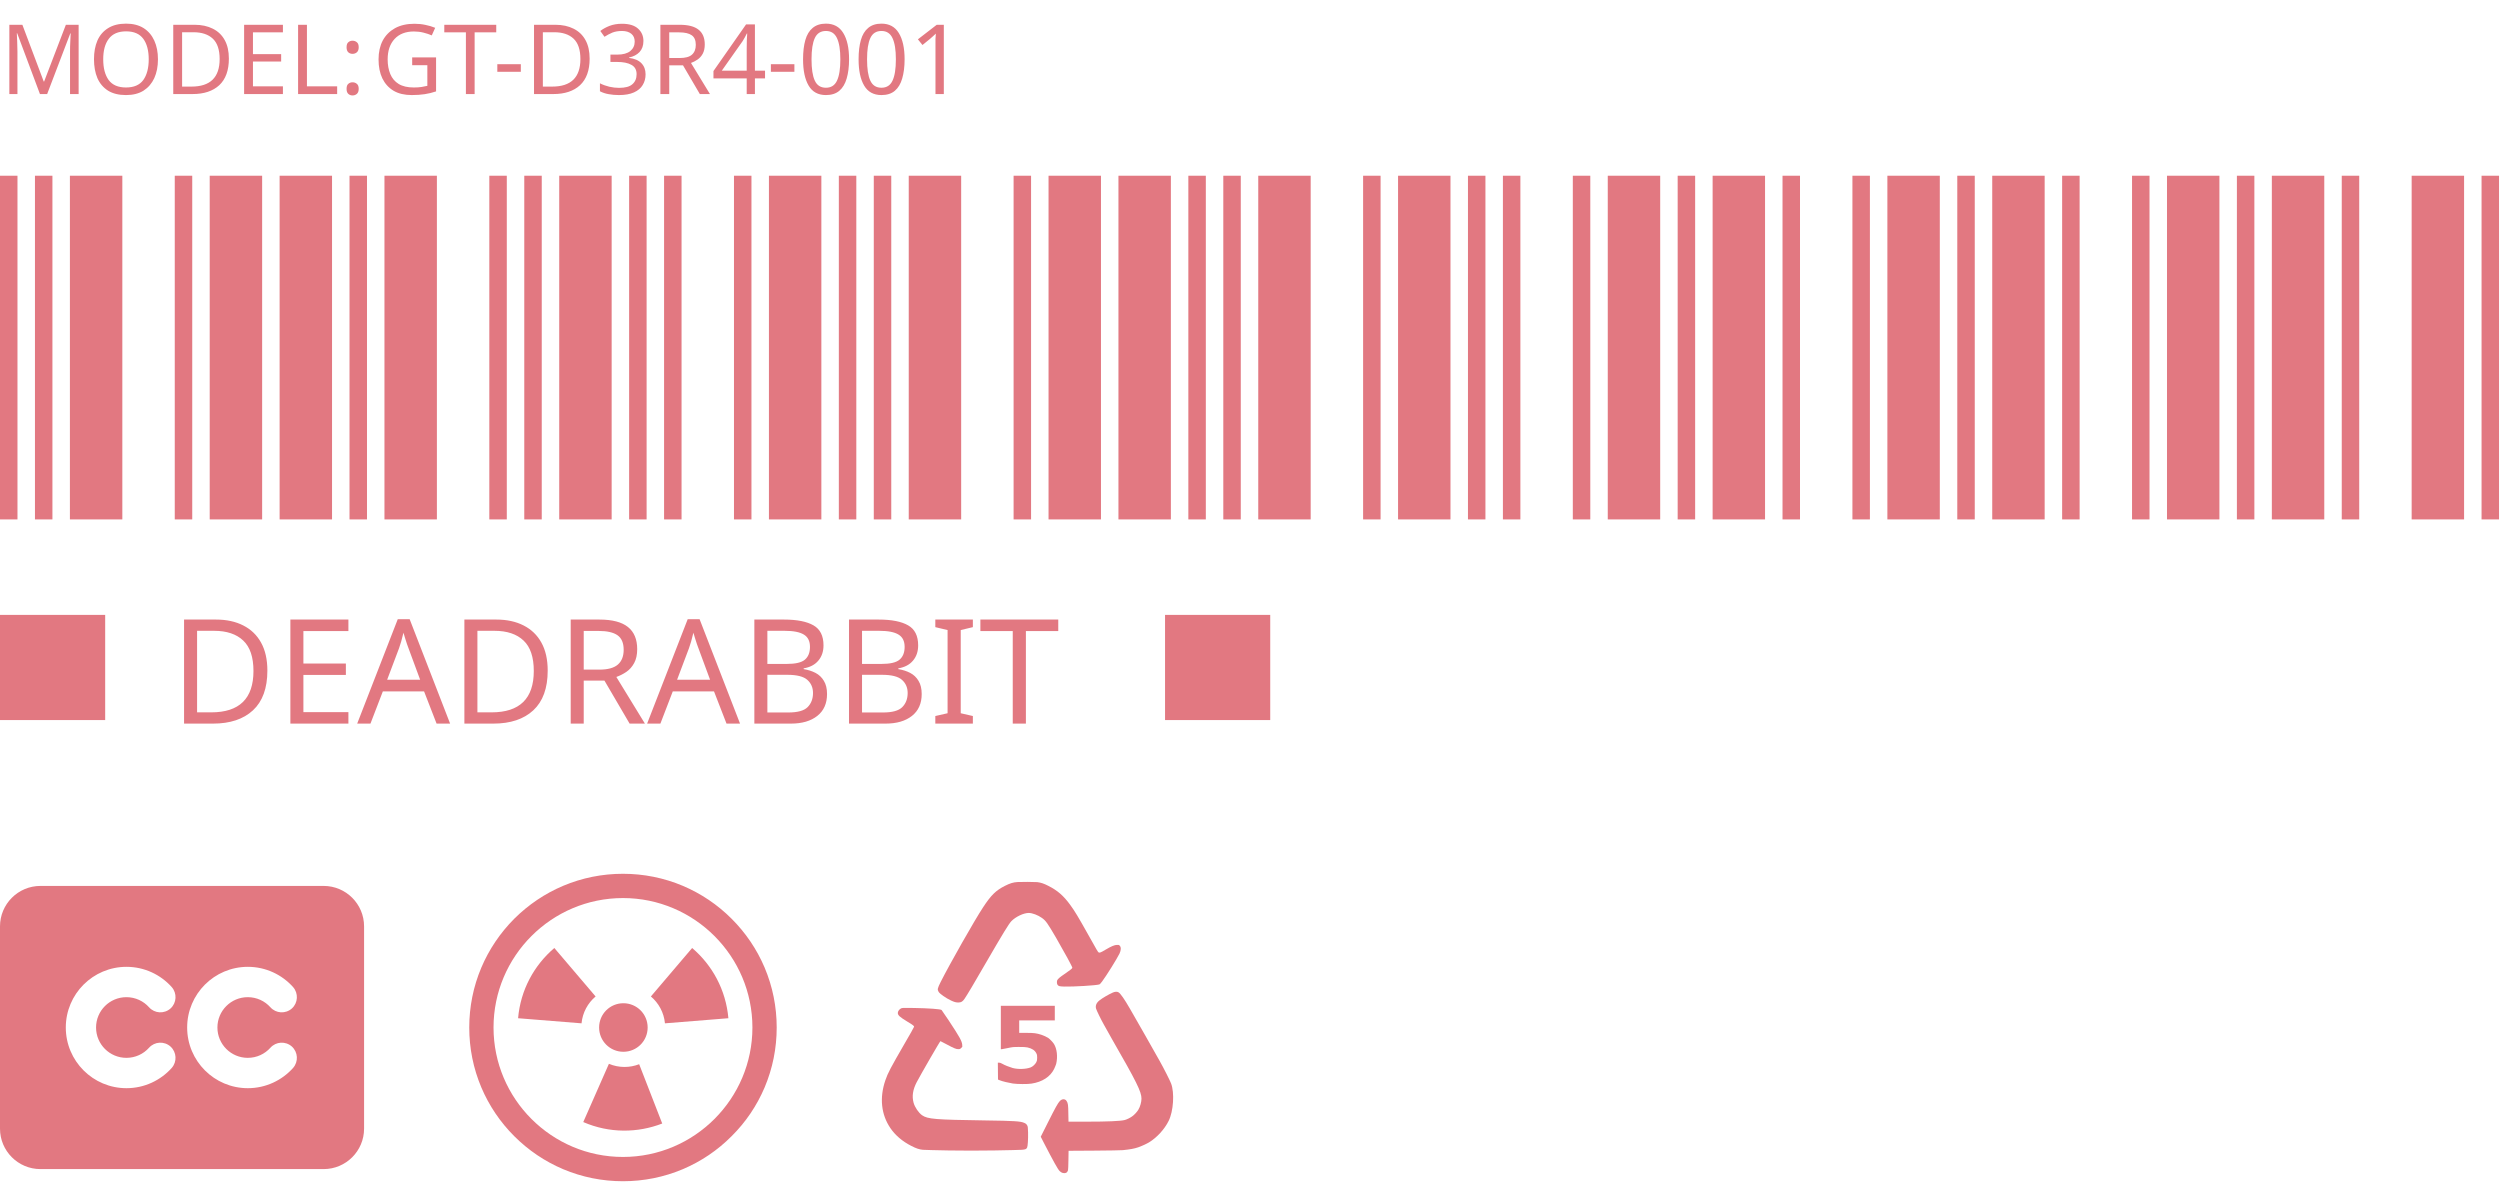
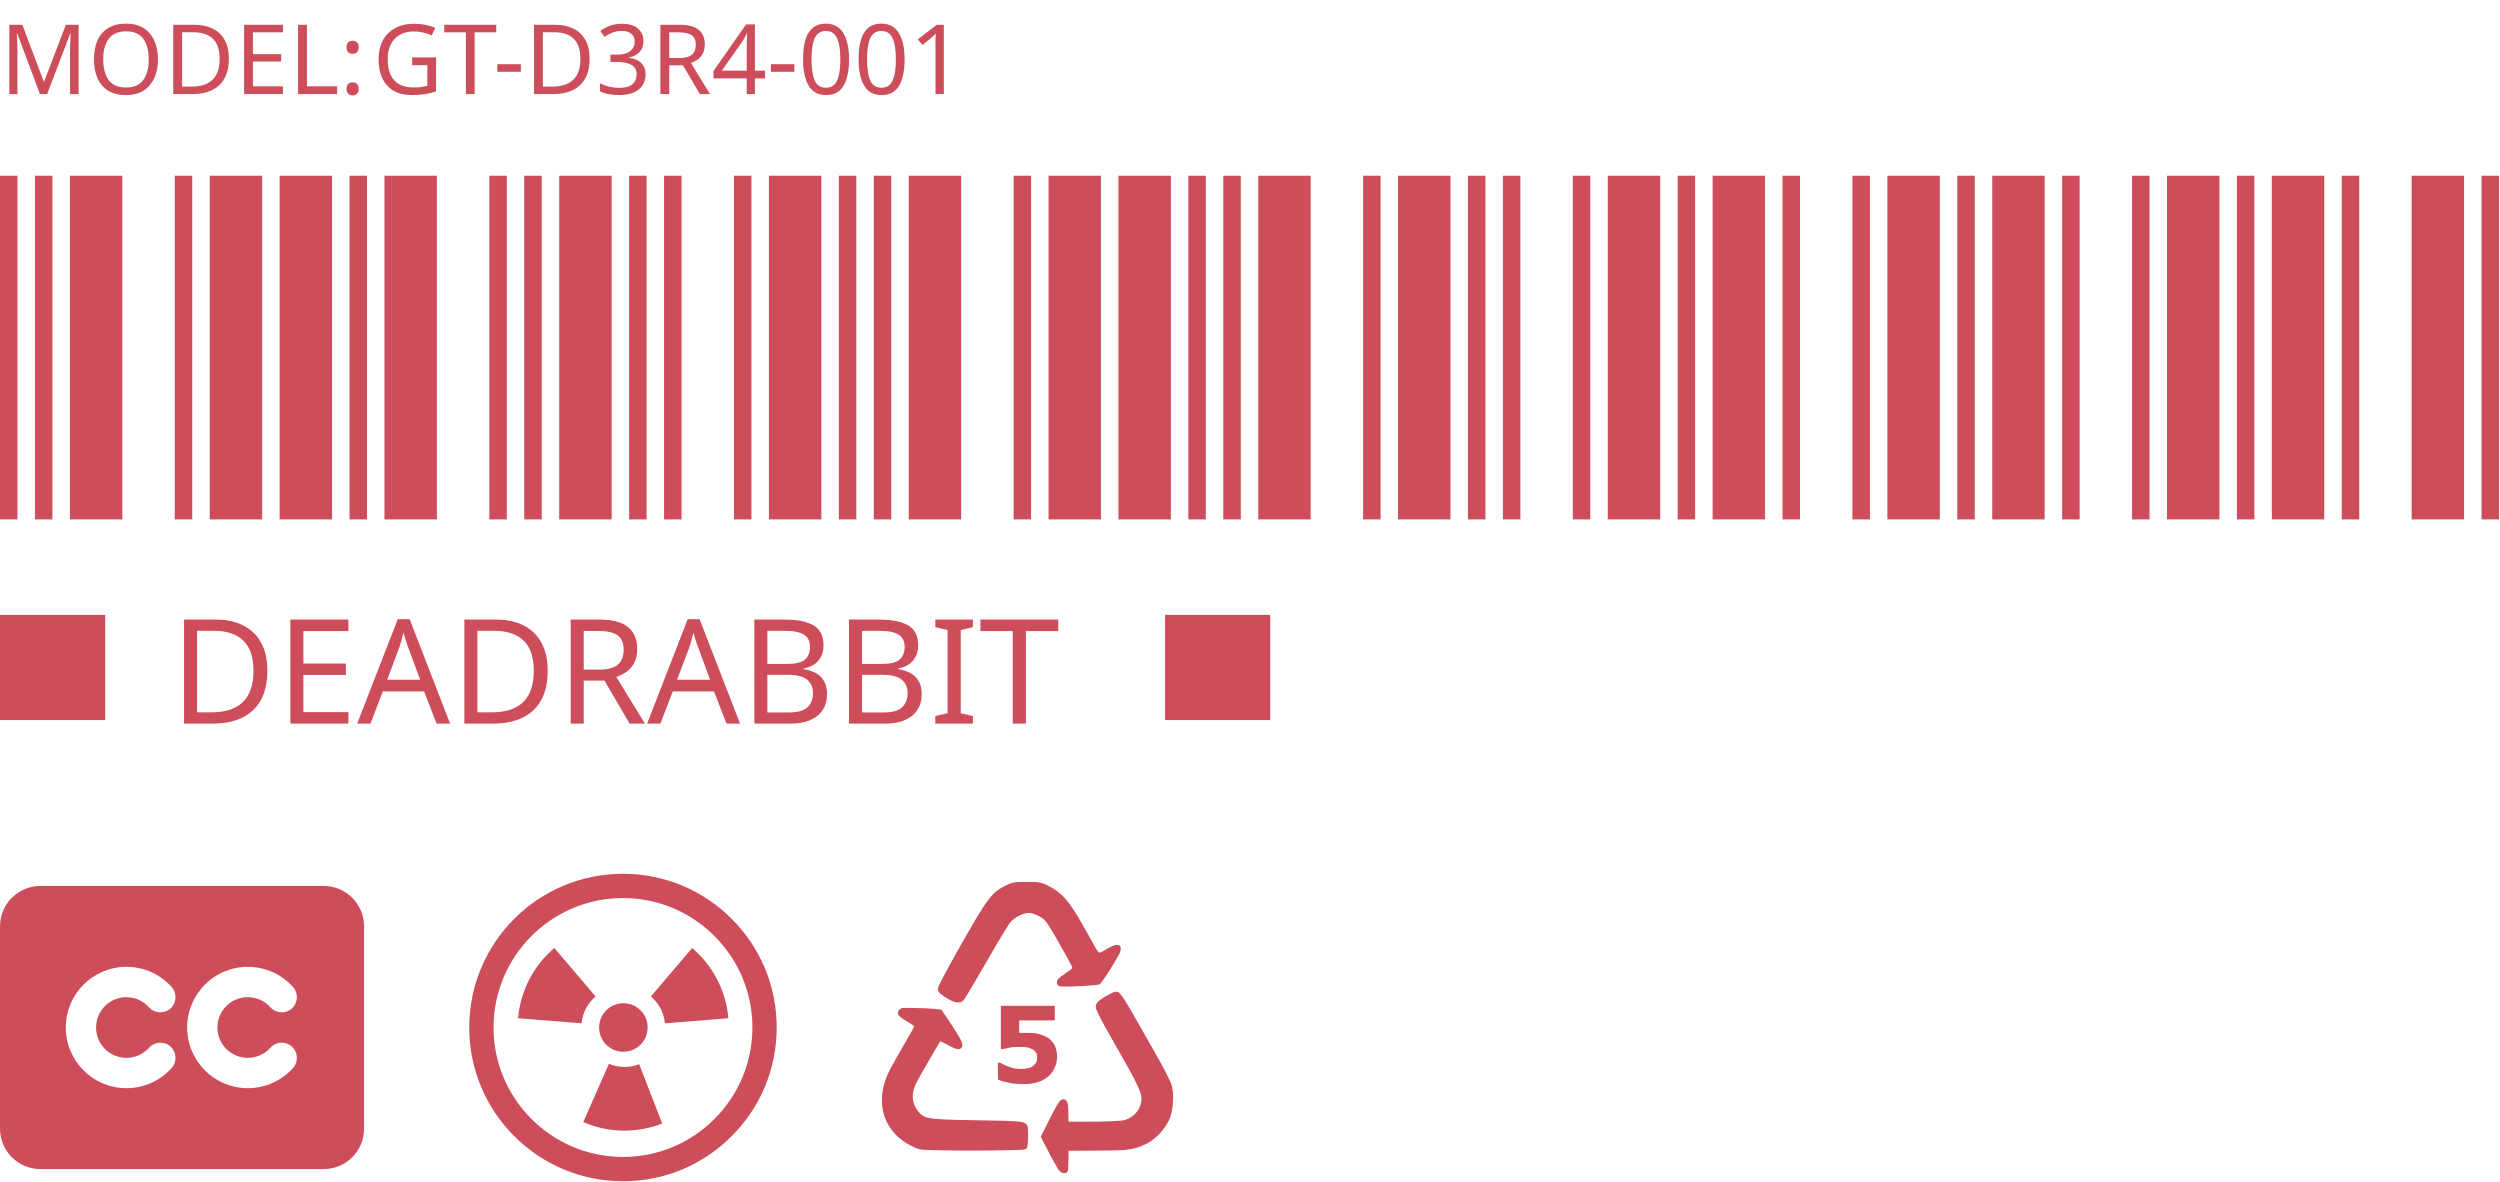
<svg xmlns="http://www.w3.org/2000/svg" width="309" height="146" viewBox="0 0 309 146" fill="none">
  <g opacity="1" transform="translate(0 0)  rotate(0 154.44 73)">
    <g opacity="1" transform="translate(0 0)  rotate(0 154.44 47)">
-       <path id="文本 1" fill-rule="evenodd" style="fill:#E27881" transform="translate(0 21.72)  rotate(0 154.44 21.24)" opacity="1" d="M0 0L2.16 0L2.16 42.48L0 42.48L0 0ZM6.48 42.48L6.48 0L4.32 0L4.32 42.48L6.48 42.48ZM8.64 0L15.12 0L15.12 42.48L8.64 42.48L8.64 0ZM23.76 42.48L23.76 0L21.6 0L21.6 42.48L23.76 42.48ZM25.92 42.48L25.92 0L32.4 0L32.4 42.48L25.92 42.48ZM34.56 42.48L41.04 42.48L41.04 0L34.56 0L34.56 42.48ZM45.36 0L45.36 42.48L43.2 42.48L43.2 0L45.36 0ZM47.52 0L47.52 42.48L54 42.48L54 0L47.52 0ZM62.64 42.48L60.48 42.48L60.48 0L62.64 0L62.64 42.48ZM64.8 0L66.96 0L66.96 42.48L64.8 42.48L64.8 0ZM69.12 0L69.12 42.48L75.6 42.48L75.6 0L69.12 0ZM77.76 42.48L79.92 42.48L79.92 0L77.76 0L77.76 42.48ZM82.08 42.48L82.08 0L84.24 0L84.24 42.48L82.08 42.48ZM92.88 0L90.72 0L90.72 42.48L92.88 42.48L92.88 0ZM101.52 0L101.52 42.48L95.04 42.48L95.04 0L101.52 0ZM103.68 42.48L105.84 42.48L105.84 0L103.68 0L103.68 42.48ZM108 0L108 42.48L110.16 42.48L110.16 0L108 0ZM112.32 0L112.32 42.48L118.8 42.48L118.8 0L112.32 0ZM127.44 42.48L125.28 42.48L125.28 0L127.44 0L127.44 42.48ZM129.6 0L136.08 0L136.08 42.48L129.6 42.48L129.6 0ZM144.72 42.48L144.72 0L138.24 0L138.24 42.48L144.72 42.48ZM149.04 0L146.88 0L146.88 42.48L149.04 42.48L149.04 0ZM153.36 42.48L151.2 42.48L151.2 0L153.36 0L153.36 42.48ZM162 42.48L155.52 42.48L155.52 0L162 0L162 42.48ZM170.64 0L168.48 0L168.48 42.48L170.64 42.48L170.64 0ZM172.8 0L179.28 0L179.28 42.48L172.8 42.48L172.8 0ZM181.44 42.48L181.44 0L183.6 0L183.6 42.48L181.44 42.48ZM187.92 0L185.76 0L185.76 42.48L187.92 42.48L187.92 0ZM196.56 0L194.4 0L194.4 42.48L196.56 42.48L196.56 0ZM198.72 0L205.2 0L205.2 42.48L198.72 42.48L198.72 0ZM207.36 0L207.36 42.48L209.52 42.48L209.52 0L207.36 0ZM218.16 0L218.16 42.48L211.68 42.48L211.68 0L218.16 0ZM222.48 0L222.48 42.48L220.32 42.48L220.32 0L222.48 0ZM228.96 42.48L231.12 42.48L231.12 0L228.96 0L228.96 42.48ZM233.28 0L233.28 42.48L239.76 42.48L239.76 0L233.28 0ZM244.08 0L241.92 0L241.92 42.48L244.08 42.48L244.08 0ZM252.72 42.48L252.72 0L246.24 0L246.24 42.48L252.72 42.48ZM254.88 0L257.04 0L257.04 42.48L254.88 42.48L254.88 0ZM263.52 0L263.52 42.48L265.68 42.48L265.68 0L263.52 0ZM274.32 0L274.32 42.48L267.84 42.48L267.84 0L274.32 0ZM276.48 0L276.48 42.48L278.64 42.48L278.64 0L276.48 0ZM280.8 42.48L280.8 0L287.28 0L287.28 42.48L280.8 42.48ZM291.6 0L291.6 42.48L289.44 42.48L289.44 0L291.6 0ZM298.08 42.48L304.56 42.48L304.56 0L298.08 0L298.08 42.48ZM306.72 42.48L306.72 0L308.88 0L308.88 42.48L306.72 42.48Z" />
+       <path id="文本 1" fill-rule="evenodd" style="fill:#CD4D5B" transform="translate(0 21.72)  rotate(0 154.44 21.24)" opacity="1" d="M0 0L2.16 0L2.16 42.48L0 42.48L0 0ZM6.48 42.48L6.48 0L4.32 0L4.32 42.48L6.48 42.48ZM8.64 0L15.12 0L15.12 42.48L8.64 42.48L8.64 0ZM23.76 42.48L23.76 0L21.6 0L21.6 42.48L23.76 42.48ZM25.92 42.48L25.92 0L32.4 0L32.4 42.48L25.92 42.48ZM34.56 42.48L41.04 42.48L41.04 0L34.56 0L34.56 42.48ZM45.36 0L45.36 42.48L43.2 42.48L43.2 0L45.36 0ZM47.52 0L47.52 42.48L54 42.48L54 0L47.52 0ZM62.64 42.48L60.48 42.48L60.48 0L62.64 0L62.64 42.48ZM64.8 0L66.96 0L66.96 42.48L64.8 42.48L64.8 0ZM69.12 0L69.12 42.48L75.6 42.48L75.6 0L69.12 0ZM77.76 42.48L79.92 42.48L79.92 0L77.76 0L77.76 42.48ZM82.08 42.48L82.08 0L84.24 0L84.24 42.48L82.08 42.48ZM92.88 0L90.72 0L90.72 42.48L92.88 42.48L92.88 0ZM101.52 0L101.52 42.48L95.04 42.48L95.04 0L101.52 0ZM103.68 42.48L105.84 42.48L105.84 0L103.68 0L103.68 42.48ZM108 0L108 42.48L110.16 42.48L110.16 0L108 0ZM112.32 0L112.32 42.48L118.8 42.48L118.8 0L112.32 0ZM127.44 42.48L125.28 42.48L125.28 0L127.44 0L127.44 42.48ZM129.6 0L136.08 0L136.08 42.48L129.6 42.48L129.6 0ZM144.72 42.48L144.72 0L138.24 0L138.24 42.48L144.72 42.48ZM149.04 0L146.88 0L146.88 42.48L149.04 42.48L149.04 0ZM153.36 42.48L151.2 42.48L151.2 0L153.36 0L153.36 42.48ZM162 42.48L155.52 42.48L155.52 0L162 0L162 42.48ZM170.64 0L168.48 0L168.48 42.48L170.64 42.48L170.64 0ZM172.8 0L179.28 0L179.28 42.48L172.8 42.48L172.8 0ZM181.44 42.48L181.44 0L183.6 0L183.6 42.48L181.44 42.48ZM187.92 0L185.76 0L185.76 42.48L187.92 42.48L187.92 0ZM196.56 0L194.4 0L194.4 42.48L196.56 42.48L196.56 0ZM198.72 0L205.2 0L205.2 42.48L198.72 42.48L198.72 0ZM207.36 0L207.36 42.48L209.52 42.48L209.52 0L207.36 0ZM218.16 0L218.16 42.48L211.68 42.48L211.68 0L218.16 0ZM222.48 0L222.48 42.48L220.32 42.48L220.32 0L222.48 0ZM228.96 42.48L231.12 42.48L231.12 0L228.96 0L228.96 42.48ZM233.28 0L233.28 42.48L239.76 42.48L239.76 0L233.28 0ZM244.08 0L241.92 0L241.92 42.48L244.08 42.48L244.08 0ZM252.72 42.48L252.72 0L246.24 0L246.24 42.48L252.72 42.48ZM254.88 0L257.04 0L257.04 42.48L254.88 42.48L254.88 0ZM263.52 0L263.52 42.48L265.68 42.48L265.68 0L263.52 0ZM274.32 0L274.32 42.48L267.84 42.48L267.84 0L274.32 0ZM276.48 0L276.48 42.48L278.64 42.48L278.64 0L276.48 0ZM280.8 42.48L280.8 0L287.28 0L287.28 42.48L280.8 42.48ZM291.6 0L291.6 42.48L289.44 42.48L289.44 0L291.6 0ZM298.08 42.48L304.56 42.48L304.56 0L298.08 0L298.08 42.48ZM306.72 42.48L306.72 0L308.88 0L308.88 42.48L306.72 42.48Z" />
      <g opacity="1" transform="translate(0 0)  rotate(0 65.5 7.5)">
        <text>
-           <tspan x="0" y="11.625" font-size="12" line-height="0" fill="#E27881" opacity="1" font-family="Inter-Medium" letter-spacing="0">MODEL:</tspan>
-           <tspan x="46.053" y="11.625" font-size="12" line-height="0" fill="#E27881" opacity="1" font-family="Inter-Medium" letter-spacing="0"> GT-D3R4-001</tspan>
+           <tspan x="0" y="11.625" font-size="12" line-height="0" fill="#CD4D5B" opacity="1" font-family="Inter-Medium" letter-spacing="0">MODEL:</tspan>
+           <tspan x="46.053" y="11.625" font-size="12" line-height="0" fill="#CD4D5B" opacity="1" font-family="Inter-Medium" letter-spacing="0"> GT-D3R4-001</tspan>
        </text>
      </g>
-       <path id="矩形 1" fill-rule="evenodd" style="fill:#E27881" transform="translate(144 76)  rotate(0 6.5 6.5)" opacity="1" d="M0,13L13,13L13,0L0,0L0,13Z " />
-       <path id="矩形 1" fill-rule="evenodd" style="fill:#E27881" transform="translate(0 76)  rotate(0 6.5 6.5)" opacity="1" d="M0,13L13,13L13,0L0,0L0,13Z " />
+       <path id="矩形 1" fill-rule="evenodd" style="fill:#CD4D5B" transform="translate(144 76)  rotate(0 6.5 6.5)" opacity="1" d="M0,13L13,13L13,0L0,0L0,13Z " />
+       <path id="矩形 1" fill-rule="evenodd" style="fill:#CD4D5B" transform="translate(0 76)  rotate(0 6.5 6.5)" opacity="1" d="M0,13L13,13L13,0L0,0L0,13Z " />
      <g opacity="1" transform="translate(21 72)  rotate(0 58 11)">
        <text>
-           <tspan x="0" y="17.438" font-size="18" line-height="0" fill="#E27881" opacity="1" font-family="Inter-SemiBold" letter-spacing="0">DEADRABBIT</tspan>
+           <tspan x="0" y="17.438" font-size="18" line-height="0" fill="#CD4D5B" opacity="1" font-family="Inter-SemiBold" letter-spacing="0">DEADRABBIT</tspan>
        </text>
      </g>
    </g>
    <g opacity="1" transform="translate(58 108)  rotate(0 19 19)">
-       <path id="分组 1" fill-rule="evenodd" style="fill:#E27881" transform="translate(0 0)  rotate(0 19 19)" opacity="1" d="M19 38C21.56 38 24.05 37.5 26.4 36.51C28.66 35.55 30.69 34.18 32.43 32.43C34.18 30.69 35.55 28.66 36.51 26.4C37.5 24.05 38 21.56 38 19C38 16.44 37.5 13.95 36.51 11.6C35.55 9.34 34.18 7.31 32.43 5.56C30.69 3.82 28.66 2.45 26.4 1.49C24.05 0.5 21.56 0 19 0C16.44 0 13.95 0.5 11.6 1.49C9.34 2.45 7.31 3.82 5.56 5.56C3.82 7.31 2.45 9.34 1.49 11.6C0.5 13.95 0 16.44 0 19C0 21.56 0.5 24.05 1.49 26.4C2.45 28.66 3.82 30.69 5.56 32.43C7.31 34.18 9.34 35.55 11.6 36.51C13.95 37.5 16.44 38 19 38Z M3 19C3 27.82 10.18 34.999 19 34.999C27.82 34.999 34.999 27.82 34.999 19C34.999 10.18 27.82 3 19 3C10.18 3 3 10.18 3 19Z " />
-       <path id="路径 3" fill-rule="evenodd" style="fill:#E27881" transform="translate(16.04971 15.99971)  rotate(0 3.000039 3.000039)" opacity="1" d="M3,6C4.66,6 6,4.66 6,3C6,1.34 4.66,0 3,0C1.34,0 0,1.34 0,3C0,4.66 1.34,6 3,6Z " />
-       <path id="分组 2" fill-rule="evenodd" style="fill:#E27881" transform="translate(6.037079 9.173121)  rotate(0 12.99517 11.28574)" opacity="1" d="M0 8.68L7.84 9.31C7.97 7.97 8.62 6.8 9.58 5.99L4.48 -8.88178e-16C1.99 2.12 0.3 5.17 0 8.68Z M16.412 5.99C17.372 6.8 18.022 7.97 18.152 9.31L25.992 8.68C25.682 5.17 24.002 2.12 21.512 -8.88178e-16L16.412 5.99Z M14.964 14.364C13.804 14.814 12.464 14.834 11.224 14.314L8.054 21.514C11.284 22.914 14.774 22.874 17.814 21.694L14.964 14.364Z " />
+       <path id="分组 1" fill-rule="evenodd" style="fill:#CD4D5B" transform="translate(0 0)  rotate(0 19 19)" opacity="1" d="M19 38C21.56 38 24.05 37.5 26.4 36.51C28.66 35.55 30.69 34.18 32.43 32.43C34.18 30.69 35.55 28.66 36.51 26.4C37.5 24.05 38 21.56 38 19C38 16.44 37.5 13.95 36.51 11.6C35.55 9.34 34.18 7.31 32.43 5.56C30.69 3.82 28.66 2.45 26.4 1.49C24.05 0.5 21.56 0 19 0C16.44 0 13.95 0.5 11.6 1.49C9.34 2.45 7.31 3.82 5.56 5.56C3.82 7.31 2.45 9.34 1.49 11.6C0.5 13.95 0 16.44 0 19C0 21.56 0.5 24.05 1.49 26.4C2.45 28.66 3.82 30.69 5.56 32.43C7.31 34.18 9.34 35.55 11.6 36.51C13.95 37.5 16.44 38 19 38Z M3 19C3 27.82 10.18 34.999 19 34.999C27.82 34.999 34.999 27.82 34.999 19C34.999 10.18 27.82 3 19 3C10.18 3 3 10.18 3 19Z " />
+       <path id="路径 3" fill-rule="evenodd" style="fill:#CD4D5B" transform="translate(16.04971 15.99971)  rotate(0 3.000039 3.000039)" opacity="1" d="M3,6C4.66,6 6,4.66 6,3C6,1.34 4.66,0 3,0C1.34,0 0,1.34 0,3C0,4.66 1.34,6 3,6Z " />
+       <path id="分组 2" fill-rule="evenodd" style="fill:#CD4D5B" transform="translate(6.037079 9.173121)  rotate(0 12.99517 11.28574)" opacity="1" d="M0 8.68L7.84 9.31C7.97 7.97 8.62 6.8 9.58 5.99L4.48 -8.88178e-16C1.99 2.12 0.3 5.17 0 8.68Z M16.412 5.99C17.372 6.8 18.022 7.97 18.152 9.31L25.992 8.68C25.682 5.17 24.002 2.12 21.512 -8.88178e-16L16.412 5.99Z M14.964 14.364C13.804 14.814 12.464 14.834 11.224 14.314L8.054 21.514C11.284 22.914 14.774 22.874 17.814 21.694L14.964 14.364Z " />
    </g>
    <g opacity="1" transform="translate(109 109)  rotate(0 18 18)">
-       <path id="路径 1" fill-rule="evenodd" style="fill:#E27881" transform="translate(6.911684 0)  rotate(0 11.30882 7.453395)" opacity="1" d="M20.31,12.31C20.86,11.57 22.15,9.5 22.46,8.86C22.66,8.44 22.67,8.07 22.48,7.88C22.4,7.79 22.35,7.78 22.15,7.79C21.85,7.79 21.45,7.96 20.77,8.36C20.14,8.74 20,8.79 19.88,8.72C19.78,8.65 19.71,8.53 18.57,6.49C17.33,4.28 16.95,3.64 16.35,2.82C15.53,1.7 14.79,1.06 13.66,0.49C13.1,0.2 12.75,0.09 12.29,0.03C11.97,0 10.26,-0.01 9.84,0.02C9.3,0.06 8.94,0.17 8.28,0.5C7.18,1.06 6.59,1.63 5.6,3.14C4.53,4.76 1.47,10.16 0.36,12.36C-0.05,13.19 -0.07,13.29 0.1,13.59C0.25,13.84 0.99,14.36 1.65,14.67C2.04,14.85 2.24,14.91 2.55,14.91C2.9,14.9 3.06,14.8 3.3,14.46C3.64,13.96 4.47,12.57 5.95,10C8.1,6.29 8.78,5.19 9.09,4.86C9.62,4.31 10.61,3.84 11.24,3.84C11.68,3.84 12.39,4.11 12.86,4.45C13.36,4.8 13.56,5.1 14.62,6.91C15.7,8.78 16.63,10.49 16.63,10.62C16.63,10.7 16.3,10.96 15.66,11.39C15.11,11.76 14.86,11.97 14.77,12.14C14.7,12.27 14.71,12.56 14.78,12.69C14.9,12.89 15.02,12.92 15.62,12.94C16.75,12.97 19.57,12.8 19.95,12.68C20.03,12.66 20.13,12.55 20.31,12.31Z " />
-       <path id="路径 2" fill-rule="evenodd" style="fill:#E27881" transform="translate(19.63669 13.57872)  rotate(0 8.181653 11.21064)" opacity="1" d="M7.81,4.08C7.97,4.37 8.43,5.18 8.83,5.9C11.86,11.17 12.45,12.37 12.45,13.21C12.45,13.62 12.29,14.21 12.07,14.57C11.91,14.85 11.57,15.21 11.29,15.41C11.03,15.6 10.61,15.8 10.36,15.86C9.83,15.99 8.27,16.06 5.6,16.06L3.43,16.06L3.41,15.06C3.4,13.99 3.37,13.77 3.19,13.5C3,13.21 2.63,13.22 2.35,13.52C2.11,13.78 1.83,14.28 0.88,16.17L0,17.92L0.34,18.59C1.57,20.97 2.11,21.94 2.33,22.16C2.57,22.41 2.89,22.49 3.15,22.37C3.26,22.31 3.3,22.25 3.37,22.07C3.39,22.03 3.41,21.47 3.42,20.83L3.44,19.66L6.58,19.64C8.44,19.63 9.89,19.6 10.14,19.58C11.03,19.49 11.54,19.4 12.04,19.23C12.36,19.13 13.1,18.79 13.38,18.62C14.35,18.03 15.3,17 15.81,15.96C16.4,14.78 16.55,12.48 16.11,11.34C15.95,10.93 15.23,9.5 14.7,8.56C14.18,7.63 11.57,3.02 11.02,2.09C10.34,0.91 9.86,0.22 9.61,0.07C9.45,-0.03 9.18,-0.02 8.91,0.1C8.39,0.33 7.62,0.78 7.27,1.06C6.88,1.36 6.74,1.71 6.83,2.07C6.89,2.29 7.44,3.43 7.81,4.08Z " />
-       <path id="路径 3" fill-rule="evenodd" style="fill:#E27881" transform="translate(14.33357 15.31384)  rotate(0 3.65761 4.837225)" opacity="1" d="M0.37,2.68L0.37,5.37L0.47,5.37C0.52,5.37 0.86,5.3 1.21,5.23C1.83,5.1 1.88,5.09 2.6,5.09C3.2,5.09 3.42,5.1 3.67,5.15C4.23,5.28 4.58,5.51 4.76,5.88C4.85,6.06 4.86,6.13 4.86,6.42C4.86,6.71 4.84,6.79 4.76,6.96C4.62,7.23 4.32,7.52 4.05,7.62C3.47,7.84 2.5,7.87 1.83,7.69C1.43,7.57 0.85,7.35 0.53,7.16C0.37,7.07 0.25,7.03 0.15,7.03L0,7.03L0.01,8.07L0.02,9.12L0.24,9.21C0.55,9.34 1.35,9.53 1.86,9.61C2.41,9.69 3.69,9.7 4.16,9.62C5.49,9.42 6.49,8.77 6.96,7.8C7.06,7.59 7.17,7.31 7.21,7.18C7.42,6.31 7.31,5.31 6.93,4.71C6.78,4.48 6.44,4.13 6.25,3.99C6.04,3.85 5.66,3.67 5.37,3.58C4.76,3.39 4.49,3.35 3.53,3.35L2.64,3.35L2.64,2.58L2.64,1.81L4.84,1.81L7.04,1.81L7.04,0.91L7.04,0L3.7,0L0.37,0L0.37,2.68Z " />
-       <path id="路径 4" fill-rule="evenodd" style="fill:#E27881" transform="translate(0 15.5752)  rotate(0 9.035283 8.821655)" opacity="1" d="M3.62,17.05C4.23,17.37 4.63,17.5 5.07,17.54C5.27,17.56 6.69,17.59 8.21,17.62C10.41,17.65 11.59,17.65 13.93,17.62C15.55,17.59 17.07,17.56 17.3,17.54C17.75,17.5 17.85,17.46 17.95,17.27C18.03,17.11 18.09,16.25 18.07,15.39C18.05,14.79 18.04,14.69 17.98,14.56C17.88,14.37 17.8,14.3 17.59,14.21C17.15,14.01 16.36,13.96 12.79,13.91C6.56,13.82 5.67,13.75 4.97,13.27C4.54,12.97 4.08,12.29 3.92,11.73C3.7,10.93 3.82,10.12 4.3,9.19C4.81,8.22 7.18,4.11 7.24,4.11C7.25,4.11 7.59,4.28 7.99,4.5C8.92,5 9.18,5.1 9.44,5.1C9.63,5.1 9.66,5.09 9.8,4.96L9.94,4.81L9.93,4.55C9.89,4.1 9.59,3.56 8.26,1.55C7.8,0.87 7.41,0.29 7.38,0.26C7.27,0.15 5.8,0.04 3.94,0.01C2.51,-0.01 2.51,-0.01 2.34,0.08C2.15,0.18 1.97,0.43 1.97,0.62C1.97,0.91 2.2,1.12 3.12,1.68C3.45,1.87 3.78,2.09 3.86,2.16C3.99,2.27 4,2.28 3.95,2.39C3.87,2.57 3.56,3.12 2.84,4.36C1.06,7.44 0.74,8.04 0.43,8.95C-0.31,11.12 -0.09,13.19 1.06,14.87C1.66,15.75 2.54,16.5 3.62,17.05Z " />
+       <path id="路径 1" fill-rule="evenodd" style="fill:#CD4D5B" transform="translate(6.911684 0)  rotate(0 11.30882 7.453395)" opacity="1" d="M20.31,12.31C20.86,11.57 22.15,9.5 22.46,8.86C22.66,8.44 22.67,8.07 22.48,7.88C22.4,7.79 22.35,7.78 22.15,7.79C21.85,7.79 21.45,7.96 20.77,8.36C20.14,8.74 20,8.79 19.88,8.72C19.78,8.65 19.71,8.53 18.57,6.49C17.33,4.28 16.95,3.64 16.35,2.82C15.53,1.7 14.79,1.06 13.66,0.49C13.1,0.2 12.75,0.09 12.29,0.03C11.97,0 10.26,-0.01 9.84,0.02C9.3,0.06 8.94,0.17 8.28,0.5C7.18,1.06 6.59,1.63 5.6,3.14C4.53,4.76 1.47,10.16 0.36,12.36C-0.05,13.19 -0.07,13.29 0.1,13.59C0.25,13.84 0.99,14.36 1.65,14.67C2.04,14.85 2.24,14.91 2.55,14.91C2.9,14.9 3.06,14.8 3.3,14.46C3.64,13.96 4.47,12.57 5.95,10C8.1,6.29 8.78,5.19 9.09,4.86C9.62,4.31 10.61,3.84 11.24,3.84C11.68,3.84 12.39,4.11 12.86,4.45C13.36,4.8 13.56,5.1 14.62,6.91C15.7,8.78 16.63,10.49 16.63,10.62C16.63,10.7 16.3,10.96 15.66,11.39C15.11,11.76 14.86,11.97 14.77,12.14C14.7,12.27 14.71,12.56 14.78,12.69C14.9,12.89 15.02,12.92 15.62,12.94C16.75,12.97 19.57,12.8 19.95,12.68C20.03,12.66 20.13,12.55 20.31,12.31Z " />
+       <path id="路径 2" fill-rule="evenodd" style="fill:#CD4D5B" transform="translate(19.63669 13.57872)  rotate(0 8.181653 11.21064)" opacity="1" d="M7.81,4.08C7.97,4.37 8.43,5.18 8.83,5.9C11.86,11.17 12.45,12.37 12.45,13.21C12.45,13.62 12.29,14.21 12.07,14.57C11.91,14.85 11.57,15.21 11.29,15.41C11.03,15.6 10.61,15.8 10.36,15.86C9.83,15.99 8.27,16.06 5.6,16.06L3.43,16.06L3.41,15.06C3.4,13.99 3.37,13.77 3.19,13.5C3,13.21 2.63,13.22 2.35,13.52C2.11,13.78 1.83,14.28 0.88,16.17L0,17.92L0.34,18.59C1.57,20.97 2.11,21.94 2.33,22.16C2.57,22.41 2.89,22.49 3.15,22.37C3.26,22.31 3.3,22.25 3.37,22.07C3.39,22.03 3.41,21.47 3.42,20.83L3.44,19.66L6.58,19.64C8.44,19.63 9.89,19.6 10.14,19.58C11.03,19.49 11.54,19.4 12.04,19.23C12.36,19.13 13.1,18.79 13.38,18.62C14.35,18.03 15.3,17 15.81,15.96C16.4,14.78 16.55,12.48 16.11,11.34C15.95,10.93 15.23,9.5 14.7,8.56C14.18,7.63 11.57,3.02 11.02,2.09C10.34,0.91 9.86,0.22 9.61,0.07C9.45,-0.03 9.18,-0.02 8.91,0.1C8.39,0.33 7.62,0.78 7.27,1.06C6.88,1.36 6.74,1.71 6.83,2.07C6.89,2.29 7.44,3.43 7.81,4.08Z " />
+       <path id="路径 3" fill-rule="evenodd" style="fill:#CD4D5B" transform="translate(14.33357 15.31384)  rotate(0 3.65761 4.837225)" opacity="1" d="M0.37,2.68L0.37,5.37L0.47,5.37C0.52,5.37 0.86,5.3 1.21,5.23C1.83,5.1 1.88,5.09 2.6,5.09C3.2,5.09 3.42,5.1 3.67,5.15C4.23,5.28 4.58,5.51 4.76,5.88C4.85,6.06 4.86,6.13 4.86,6.42C4.86,6.71 4.84,6.79 4.76,6.96C4.62,7.23 4.32,7.52 4.05,7.62C3.47,7.84 2.5,7.87 1.83,7.69C1.43,7.57 0.85,7.35 0.53,7.16C0.37,7.07 0.25,7.03 0.15,7.03L0,7.03L0.01,8.07L0.02,9.12L0.24,9.21C0.55,9.34 1.35,9.53 1.86,9.61C2.41,9.69 3.69,9.7 4.16,9.62C5.49,9.42 6.49,8.77 6.96,7.8C7.06,7.59 7.17,7.31 7.21,7.18C7.42,6.31 7.31,5.31 6.93,4.71C6.78,4.48 6.44,4.13 6.25,3.99C6.04,3.85 5.66,3.67 5.37,3.58C4.76,3.39 4.49,3.35 3.53,3.35L2.64,3.35L2.64,2.58L2.64,1.81L4.84,1.81L7.04,1.81L7.04,0.91L7.04,0L3.7,0L0.37,0L0.37,2.68Z " />
+       <path id="路径 4" fill-rule="evenodd" style="fill:#CD4D5B" transform="translate(0 15.5752)  rotate(0 9.035283 8.821655)" opacity="1" d="M3.62,17.05C4.23,17.37 4.63,17.5 5.07,17.54C5.27,17.56 6.69,17.59 8.21,17.62C10.41,17.65 11.59,17.65 13.93,17.62C15.55,17.59 17.07,17.56 17.3,17.54C17.75,17.5 17.85,17.46 17.95,17.27C18.03,17.11 18.09,16.25 18.07,15.39C18.05,14.79 18.04,14.69 17.98,14.56C17.88,14.37 17.8,14.3 17.59,14.21C17.15,14.01 16.36,13.96 12.79,13.91C6.56,13.82 5.67,13.75 4.97,13.27C4.54,12.97 4.08,12.29 3.92,11.73C3.7,10.93 3.82,10.12 4.3,9.19C4.81,8.22 7.18,4.11 7.24,4.11C7.25,4.11 7.59,4.28 7.99,4.5C8.92,5 9.18,5.1 9.44,5.1C9.63,5.1 9.66,5.09 9.8,4.96L9.94,4.81L9.93,4.55C9.89,4.1 9.59,3.56 8.26,1.55C7.8,0.87 7.41,0.29 7.38,0.26C7.27,0.15 5.8,0.04 3.94,0.01C2.51,-0.01 2.51,-0.01 2.34,0.08C2.15,0.18 1.97,0.43 1.97,0.62C1.97,0.91 2.2,1.12 3.12,1.68C3.45,1.87 3.78,2.09 3.86,2.16C3.99,2.27 4,2.28 3.95,2.39C3.87,2.57 3.56,3.12 2.84,4.36C1.06,7.44 0.74,8.04 0.43,8.95C-0.31,11.12 -0.09,13.19 1.06,14.87C1.66,15.75 2.54,16.5 3.62,17.05Z " />
    </g>
-     <path id="分组 1" fill-rule="evenodd" style="fill:#E27881" transform="translate(0 109.5)  rotate(0 22.5 17.5)" opacity="1" d="M0 30C0 32.76 2.24 35 5 35L40 35C42.76 35 45 32.76 45 30L45 5C45 2.24 42.76 0 40 0L5 0C2.24 0 0 2.24 0 5L0 30Z M18.423 15C19.113 15.77 20.293 15.84 21.073 15.15C21.843 14.46 21.903 13.27 21.223 12.5C19.853 10.97 17.853 10 15.633 10C11.493 10 8.133 13.36 8.133 17.5C8.133 21.64 11.493 25 15.633 25C17.853 25 19.853 24.03 21.223 22.5C21.903 21.73 21.843 20.55 21.073 19.85C20.293 19.16 19.113 19.23 18.423 20C17.733 20.77 16.733 21.25 15.623 21.25C13.553 21.25 11.873 19.57 11.873 17.5C11.873 15.43 13.553 13.75 15.623 13.75C16.733 13.75 17.733 14.23 18.423 15Z M33.423 15C34.113 15.77 35.293 15.84 36.073 15.15C36.843 14.46 36.903 13.27 36.223 12.5C34.853 10.97 32.853 10 30.633 10C26.493 10 23.133 13.36 23.133 17.5C23.133 21.64 26.493 25 30.633 25C32.853 25 34.853 24.03 36.223 22.5C36.903 21.73 36.843 20.55 36.073 19.85C35.293 19.16 34.113 19.23 33.423 20C32.733 20.77 31.733 21.25 30.623 21.25C28.553 21.25 26.873 19.57 26.873 17.5C26.873 15.43 28.553 13.75 30.623 13.75C31.733 13.75 32.733 14.23 33.423 15Z " />
+     <path id="分组 1" fill-rule="evenodd" style="fill:#CD4D5B" transform="translate(0 109.5)  rotate(0 22.5 17.5)" opacity="1" d="M0 30C0 32.76 2.24 35 5 35L40 35C42.76 35 45 32.76 45 30L45 5C45 2.24 42.76 0 40 0L5 0C2.24 0 0 2.24 0 5L0 30Z M18.423 15C19.113 15.77 20.293 15.84 21.073 15.15C21.843 14.46 21.903 13.27 21.223 12.5C19.853 10.97 17.853 10 15.633 10C11.493 10 8.133 13.36 8.133 17.5C8.133 21.64 11.493 25 15.633 25C17.853 25 19.853 24.03 21.223 22.5C21.903 21.73 21.843 20.55 21.073 19.85C20.293 19.16 19.113 19.23 18.423 20C17.733 20.77 16.733 21.25 15.623 21.25C13.553 21.25 11.873 19.57 11.873 17.5C11.873 15.43 13.553 13.75 15.623 13.75C16.733 13.75 17.733 14.23 18.423 15Z M33.423 15C34.113 15.77 35.293 15.84 36.073 15.15C36.843 14.46 36.903 13.27 36.223 12.5C34.853 10.97 32.853 10 30.633 10C26.493 10 23.133 13.36 23.133 17.5C23.133 21.64 26.493 25 30.633 25C32.853 25 34.853 24.03 36.223 22.5C36.903 21.73 36.843 20.55 36.073 19.85C35.293 19.16 34.113 19.23 33.423 20C32.733 20.77 31.733 21.25 30.623 21.25C28.553 21.25 26.873 19.57 26.873 17.5C26.873 15.43 28.553 13.75 30.623 13.75C31.733 13.75 32.733 14.23 33.423 15Z " />
  </g>
</svg>
